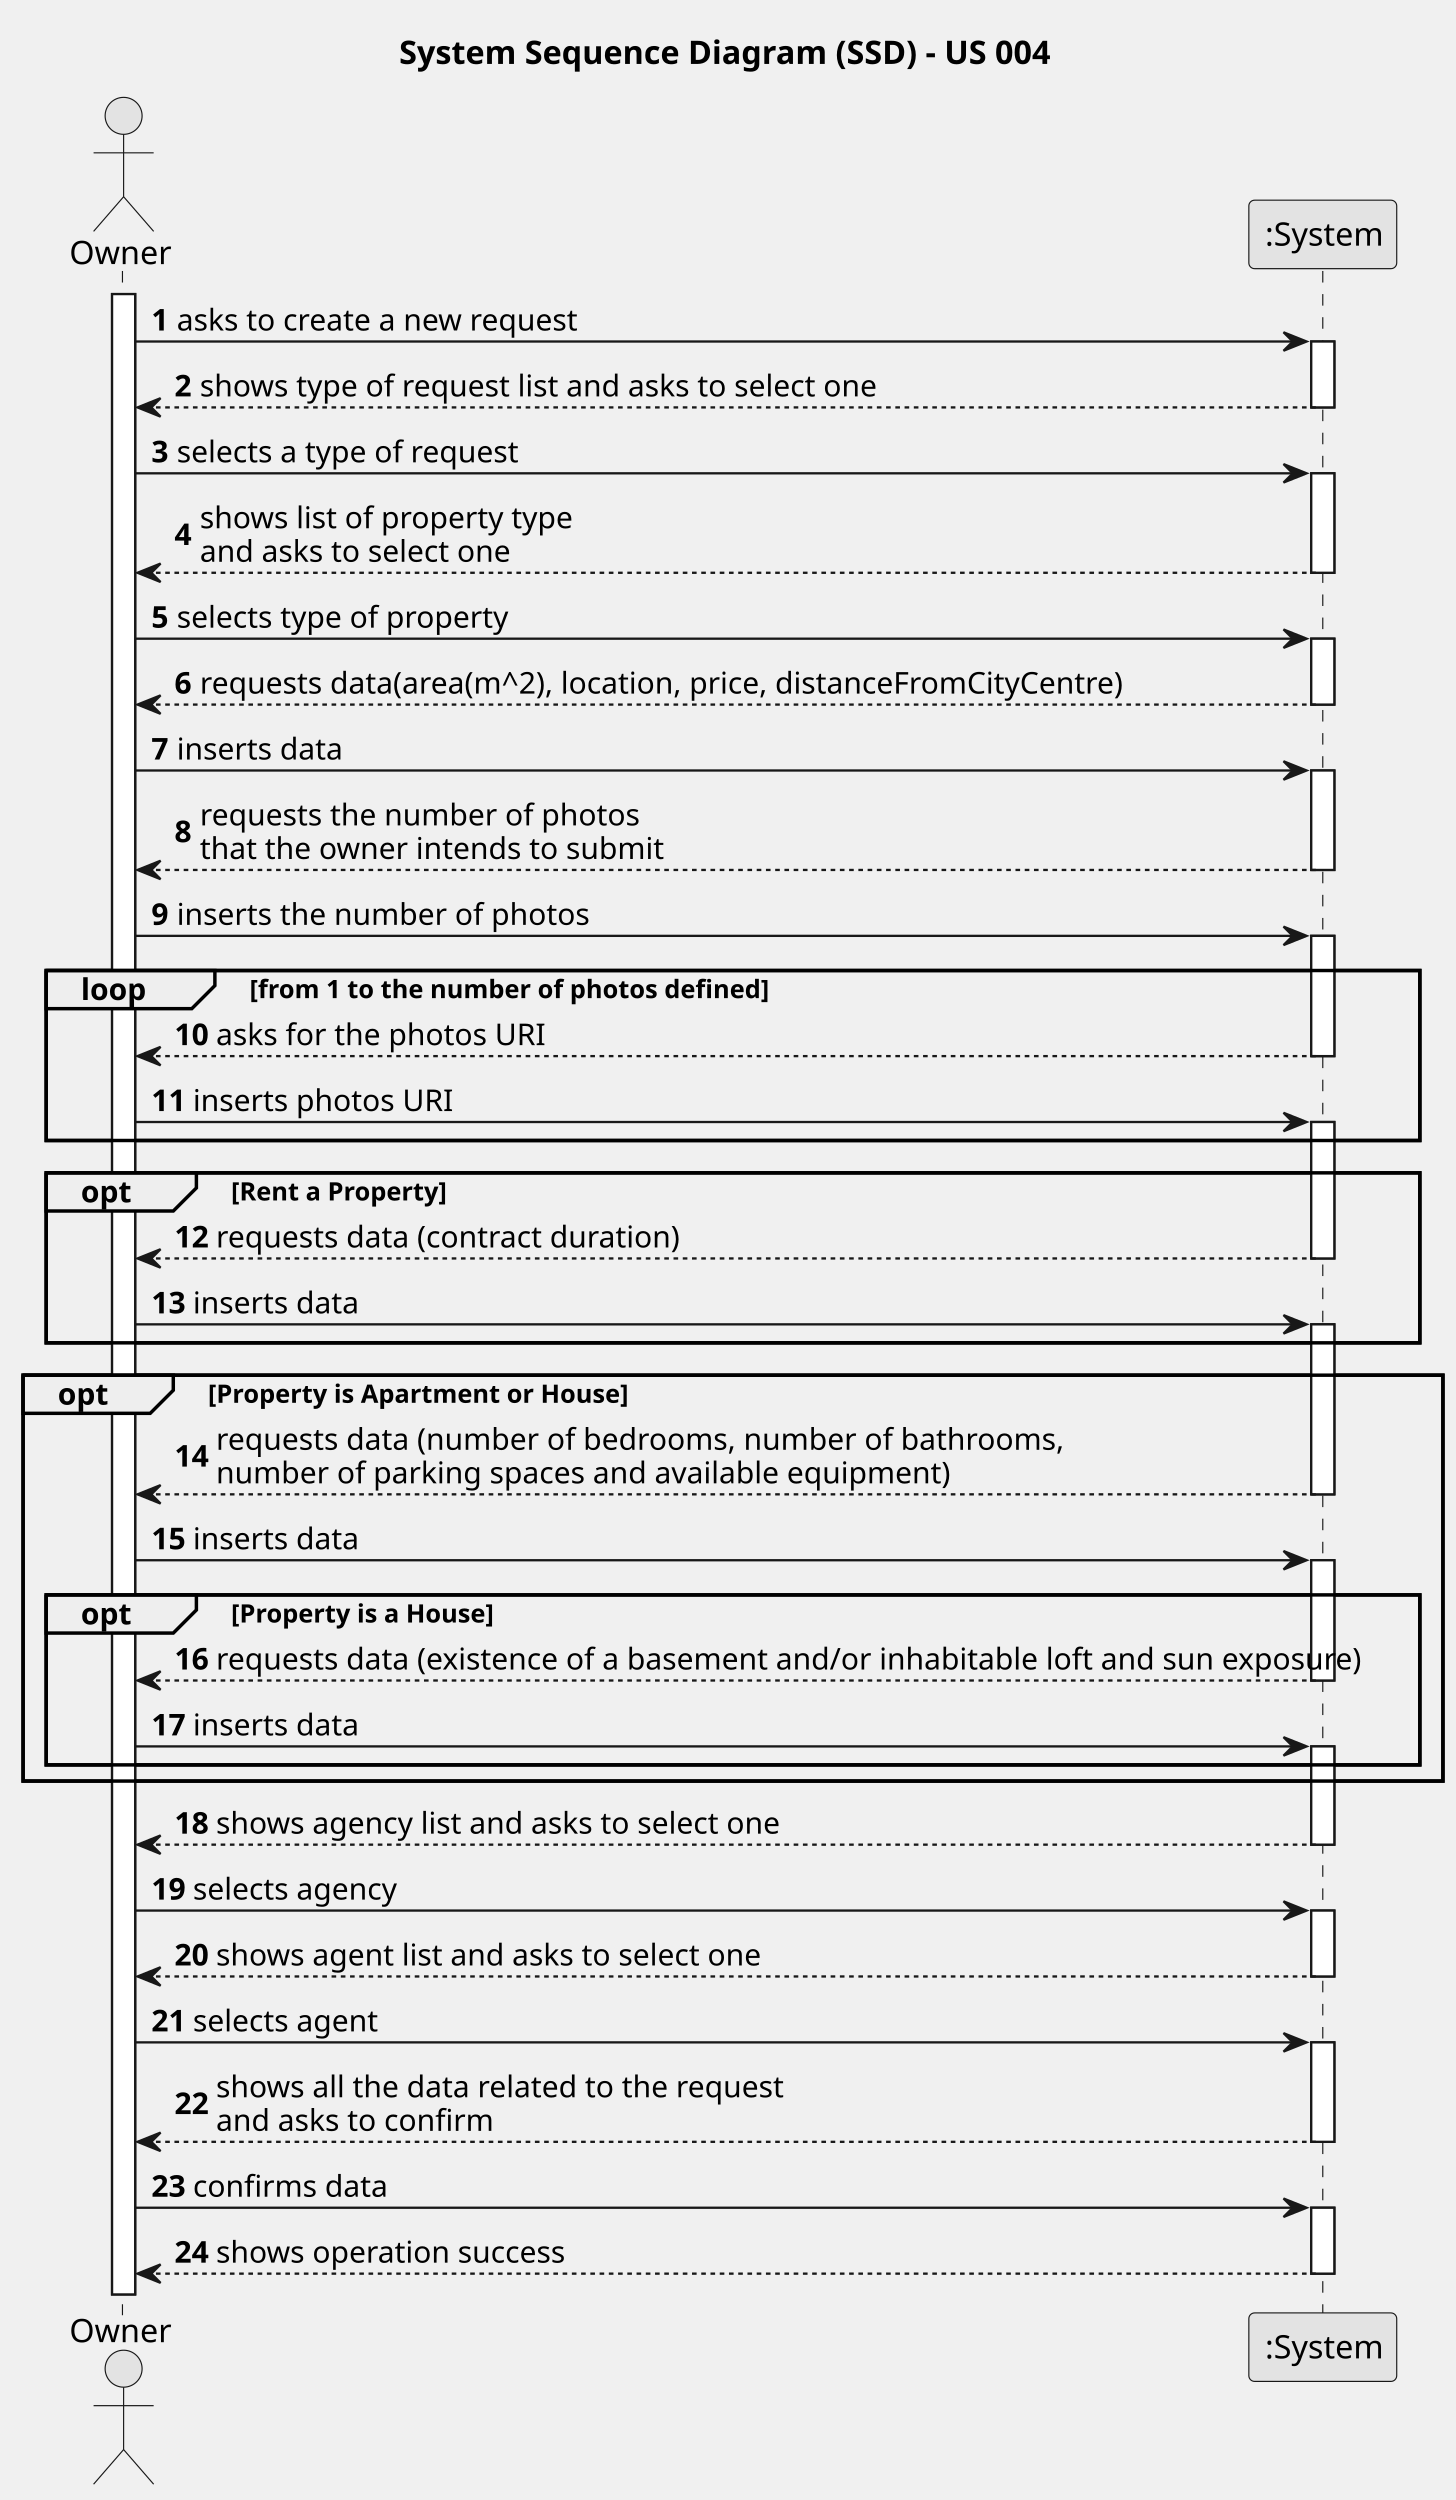
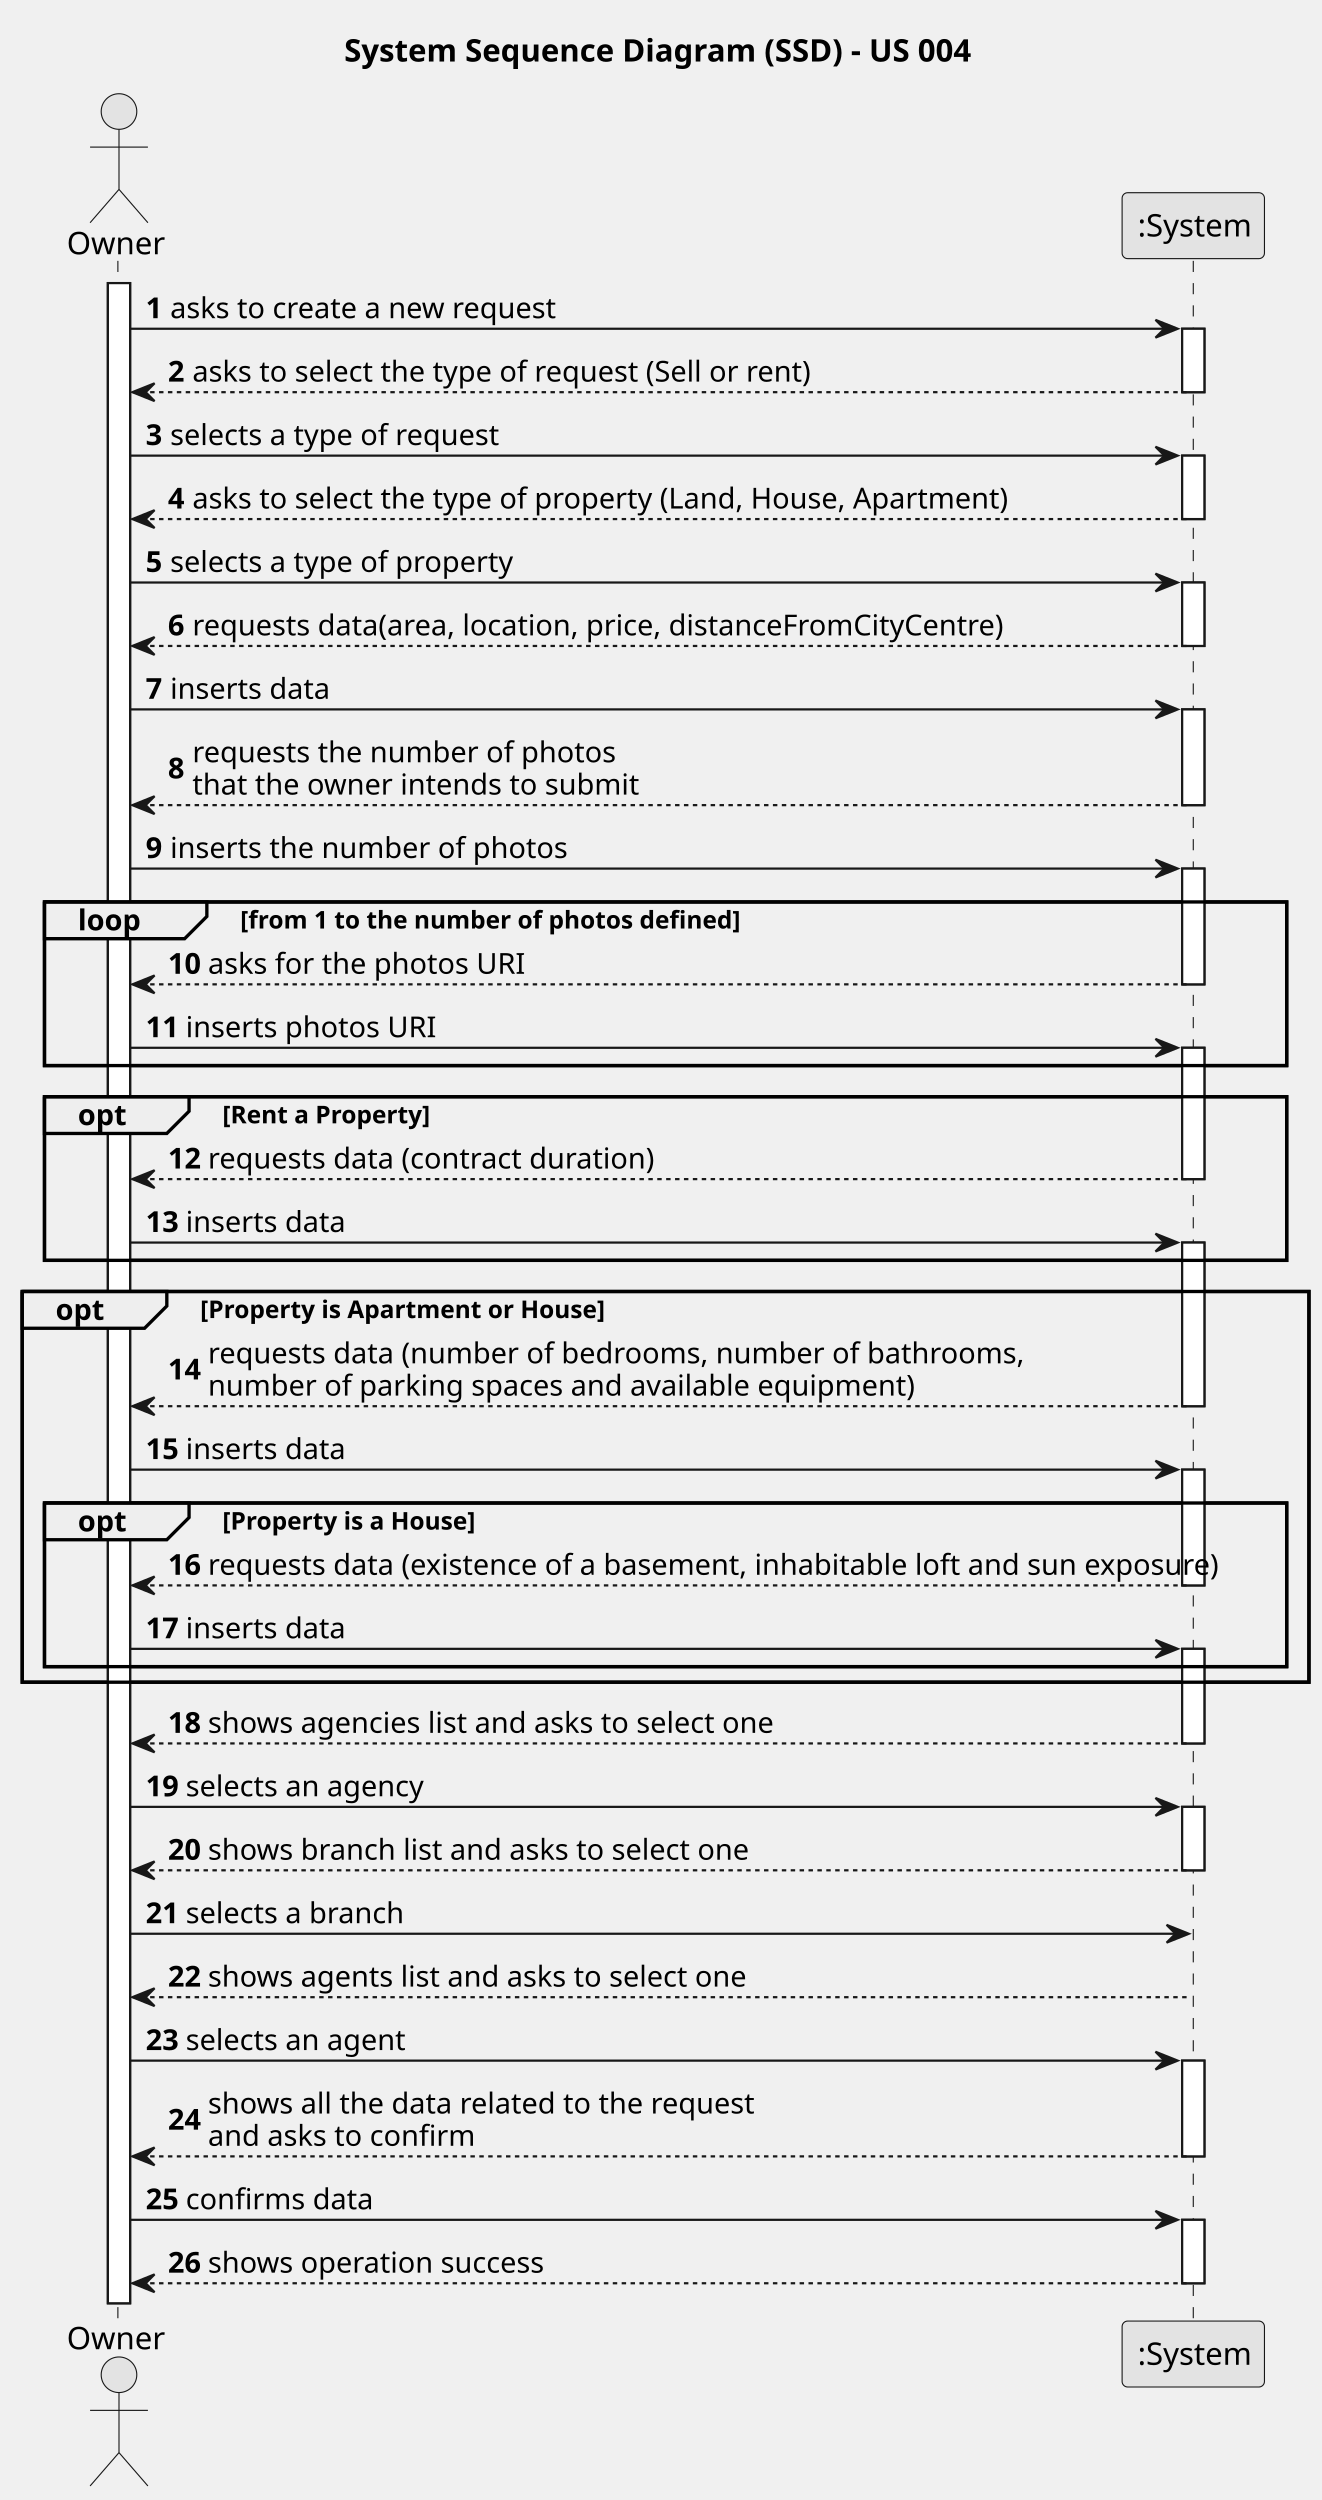
- <svg xmlns="http://www.w3.org/2000/svg" contentStyleType="text/css" height="1082px" preserveAspectRatio="none" style="width:630px;height:1082px;background:#FFFFFF;" version="1.1" viewBox="0 0 630 1082" width="630px" zoomAndPan="magnify">
+ <svg xmlns="http://www.w3.org/2000/svg" contentStyleType="text/css" height="1124px" preserveAspectRatio="none" style="width:594px;height:1124px;background:#FFFFFF;" version="1.1" viewBox="0 0 594 1124" width="594px" zoomAndPan="magnify">
  <defs />
  <g>
-     <text fill="#000000" font-family="sans-serif" font-size="14" font-weight="bold" lengthAdjust="spacing" textLength="288" x="172.75" y="27.674">System Sequence Diagram (SSD) - US 004</text>
-     <rect fill="#FFFFFF" height="865.75" style="stroke:#181818;stroke-width:1.0;" width="10" x="48.5" y="127.281" />
-     <rect fill="#FFFFFF" height="28.523" style="stroke:#181818;stroke-width:1.0;" width="10" x="567.5" y="147.805" />
-     <rect fill="#FFFFFF" height="43.047" style="stroke:#181818;stroke-width:1.0;" width="10" x="567.5" y="204.852" />
-     <rect fill="#FFFFFF" height="28.523" style="stroke:#181818;stroke-width:1.0;" width="10" x="567.5" y="276.422" />
-     <rect fill="#FFFFFF" height="43.047" style="stroke:#181818;stroke-width:1.0;" width="10" x="567.5" y="333.469" />
-     <rect fill="#FFFFFF" height="52.047" style="stroke:#181818;stroke-width:1.0;" width="10" x="567.5" y="405.039" />
-     <rect fill="#FFFFFF" height="59.047" style="stroke:#181818;stroke-width:1.0;" width="10" x="567.5" y="485.609" />
-     <rect fill="#FFFFFF" height="73.57" style="stroke:#181818;stroke-width:1.0;" width="10" x="567.5" y="573.18" />
-     <rect fill="#FFFFFF" height="52.047" style="stroke:#181818;stroke-width:1.0;" width="10" x="567.5" y="675.273" />
-     <rect fill="#FFFFFF" height="42.523" style="stroke:#181818;stroke-width:1.0;" width="10" x="567.5" y="755.844" />
-     <rect fill="#FFFFFF" height="28.523" style="stroke:#181818;stroke-width:1.0;" width="10" x="567.5" y="826.891" />
-     <rect fill="#FFFFFF" height="43.047" style="stroke:#181818;stroke-width:1.0;" width="10" x="567.5" y="883.938" />
-     <rect fill="#FFFFFF" height="28.523" style="stroke:#181818;stroke-width:1.0;" width="10" x="567.5" y="955.508" />
-     <rect fill="none" height="73.57" style="stroke:#000000;stroke-width:1.5;" width="594.5" x="20" y="420.039" />
-     <rect fill="none" height="73.57" style="stroke:#000000;stroke-width:1.5;" width="594.5" x="20" y="507.609" />
-     <rect fill="none" height="175.664" style="stroke:#000000;stroke-width:1.5;" width="614.5" x="10" y="595.18" />
-     <rect fill="none" height="73.57" style="stroke:#000000;stroke-width:1.5;" width="594.5" x="20" y="690.273" />
-     <line style="stroke:#181818;stroke-width:0.5;stroke-dasharray:5.0,5.0;" x1="53" x2="53" y1="117.281" y2="1002.031" />
-     <line style="stroke:#181818;stroke-width:0.5;stroke-dasharray:5.0,5.0;" x1="572.5" x2="572.5" y1="117.281" y2="1002.031" />
+     <text fill="#000000" font-family="sans-serif" font-size="14" font-weight="bold" lengthAdjust="spacing" textLength="288" x="154.75" y="27.674">System Sequence Diagram (SSD) - US 004</text>
+     <rect fill="#FFFFFF" height="908.273" style="stroke:#181818;stroke-width:1.0;" width="10" x="48.5" y="127.281" />
+     <rect fill="#FFFFFF" height="28.523" style="stroke:#181818;stroke-width:1.0;" width="10" x="531.5" y="147.805" />
+     <rect fill="#FFFFFF" height="28.523" style="stroke:#181818;stroke-width:1.0;" width="10" x="531.5" y="204.852" />
+     <rect fill="#FFFFFF" height="28.523" style="stroke:#181818;stroke-width:1.0;" width="10" x="531.5" y="261.898" />
+     <rect fill="#FFFFFF" height="43.047" style="stroke:#181818;stroke-width:1.0;" width="10" x="531.5" y="318.945" />
+     <rect fill="#FFFFFF" height="52.047" style="stroke:#181818;stroke-width:1.0;" width="10" x="531.5" y="390.516" />
+     <rect fill="#FFFFFF" height="59.047" style="stroke:#181818;stroke-width:1.0;" width="10" x="531.5" y="471.086" />
+     <rect fill="#FFFFFF" height="73.57" style="stroke:#181818;stroke-width:1.0;" width="10" x="531.5" y="558.656" />
+     <rect fill="#FFFFFF" height="52.047" style="stroke:#181818;stroke-width:1.0;" width="10" x="531.5" y="660.75" />
+     <rect fill="#FFFFFF" height="42.523" style="stroke:#181818;stroke-width:1.0;" width="10" x="531.5" y="741.32" />
+     <rect fill="#FFFFFF" height="28.523" style="stroke:#181818;stroke-width:1.0;" width="10" x="531.5" y="812.367" />
+     <rect fill="#FFFFFF" height="43.047" style="stroke:#181818;stroke-width:1.0;" width="10" x="531.5" y="926.461" />
+     <rect fill="#FFFFFF" height="28.523" style="stroke:#181818;stroke-width:1.0;" width="10" x="531.5" y="998.031" />
+     <rect fill="none" height="73.57" style="stroke:#000000;stroke-width:1.5;" width="558.5" x="20" y="405.516" />
+     <rect fill="none" height="73.57" style="stroke:#000000;stroke-width:1.5;" width="558.5" x="20" y="493.086" />
+     <rect fill="none" height="175.664" style="stroke:#000000;stroke-width:1.5;" width="578.5" x="10" y="580.656" />
+     <rect fill="none" height="73.57" style="stroke:#000000;stroke-width:1.5;" width="558.5" x="20" y="675.75" />
+     <line style="stroke:#181818;stroke-width:0.5;stroke-dasharray:5.0,5.0;" x1="53" x2="53" y1="117.281" y2="1044.555" />
+     <line style="stroke:#181818;stroke-width:0.5;stroke-dasharray:5.0,5.0;" x1="536.5" x2="536.5" y1="117.281" y2="1044.555" />
    <text fill="#000000" font-family="sans-serif" font-size="14" lengthAdjust="spacing" textLength="41" x="30" y="114.314">Owner</text>
    <ellipse cx="53.5" cy="50.141" fill="#E3E3E3" rx="8" ry="8" style="stroke:#181818;stroke-width:0.5;" />
    <path d="M53.5,58.141 L53.5,85.141 M40.5,66.141 L66.5,66.141 M53.5,85.141 L40.5,100.141 M53.5,85.141 L66.5,100.141 " fill="none" style="stroke:#181818;stroke-width:0.5;" />
-     <text fill="#000000" font-family="sans-serif" font-size="14" lengthAdjust="spacing" textLength="41" x="30" y="1013.705">Owner</text>
-     <ellipse cx="53.5" cy="1025.172" fill="#E3E3E3" rx="8" ry="8" style="stroke:#181818;stroke-width:0.5;" />
-     <path d="M53.5,1033.172 L53.5,1060.172 M40.5,1041.172 L66.5,1041.172 M53.5,1060.172 L40.5,1075.172 M53.5,1060.172 L66.5,1075.172 " fill="none" style="stroke:#181818;stroke-width:0.5;" />
-     <rect fill="#E3E3E3" height="29.641" rx="2.5" ry="2.5" style="stroke:#181818;stroke-width:0.5;" width="64" x="540.5" y="86.641" />
-     <text fill="#000000" font-family="sans-serif" font-size="14" lengthAdjust="spacing" textLength="50" x="547.5" y="106.314">:System</text>
-     <rect fill="#E3E3E3" height="29.641" rx="2.5" ry="2.5" style="stroke:#181818;stroke-width:0.5;" width="64" x="540.5" y="1001.031" />
-     <text fill="#000000" font-family="sans-serif" font-size="14" lengthAdjust="spacing" textLength="50" x="547.5" y="1020.705">:System</text>
-     <rect fill="#FFFFFF" height="865.75" style="stroke:#181818;stroke-width:1.0;" width="10" x="48.5" y="127.281" />
-     <rect fill="#FFFFFF" height="28.523" style="stroke:#181818;stroke-width:1.0;" width="10" x="567.5" y="147.805" />
-     <rect fill="#FFFFFF" height="43.047" style="stroke:#181818;stroke-width:1.0;" width="10" x="567.5" y="204.852" />
-     <rect fill="#FFFFFF" height="28.523" style="stroke:#181818;stroke-width:1.0;" width="10" x="567.5" y="276.422" />
-     <rect fill="#FFFFFF" height="43.047" style="stroke:#181818;stroke-width:1.0;" width="10" x="567.5" y="333.469" />
-     <rect fill="#FFFFFF" height="52.047" style="stroke:#181818;stroke-width:1.0;" width="10" x="567.5" y="405.039" />
-     <rect fill="#FFFFFF" height="59.047" style="stroke:#181818;stroke-width:1.0;" width="10" x="567.5" y="485.609" />
-     <rect fill="#FFFFFF" height="73.57" style="stroke:#181818;stroke-width:1.0;" width="10" x="567.5" y="573.18" />
-     <rect fill="#FFFFFF" height="52.047" style="stroke:#181818;stroke-width:1.0;" width="10" x="567.5" y="675.273" />
-     <rect fill="#FFFFFF" height="42.523" style="stroke:#181818;stroke-width:1.0;" width="10" x="567.5" y="755.844" />
-     <rect fill="#FFFFFF" height="28.523" style="stroke:#181818;stroke-width:1.0;" width="10" x="567.5" y="826.891" />
-     <rect fill="#FFFFFF" height="43.047" style="stroke:#181818;stroke-width:1.0;" width="10" x="567.5" y="883.938" />
-     <rect fill="#FFFFFF" height="28.523" style="stroke:#181818;stroke-width:1.0;" width="10" x="567.5" y="955.508" />
-     <polygon fill="#181818" points="555.5,143.805,565.5,147.805,555.5,151.805,559.5,147.805" style="stroke:#181818;stroke-width:1.0;" />
-     <line style="stroke:#181818;stroke-width:1.0;" x1="58.5" x2="561.5" y1="147.805" y2="147.805" />
+     <text fill="#000000" font-family="sans-serif" font-size="14" lengthAdjust="spacing" textLength="41" x="30" y="1056.228">Owner</text>
+     <ellipse cx="53.5" cy="1067.695" fill="#E3E3E3" rx="8" ry="8" style="stroke:#181818;stroke-width:0.5;" />
+     <path d="M53.5,1075.695 L53.5,1102.695 M40.5,1083.695 L66.5,1083.695 M53.5,1102.695 L40.5,1117.695 M53.5,1102.695 L66.5,1117.695 " fill="none" style="stroke:#181818;stroke-width:0.5;" />
+     <rect fill="#E3E3E3" height="29.641" rx="2.5" ry="2.5" style="stroke:#181818;stroke-width:0.5;" width="64" x="504.5" y="86.641" />
+     <text fill="#000000" font-family="sans-serif" font-size="14" lengthAdjust="spacing" textLength="50" x="511.5" y="106.314">:System</text>
+     <rect fill="#E3E3E3" height="29.641" rx="2.5" ry="2.5" style="stroke:#181818;stroke-width:0.5;" width="64" x="504.5" y="1043.555" />
+     <text fill="#000000" font-family="sans-serif" font-size="14" lengthAdjust="spacing" textLength="50" x="511.5" y="1063.228">:System</text>
+     <rect fill="#FFFFFF" height="908.273" style="stroke:#181818;stroke-width:1.0;" width="10" x="48.5" y="127.281" />
+     <rect fill="#FFFFFF" height="28.523" style="stroke:#181818;stroke-width:1.0;" width="10" x="531.5" y="147.805" />
+     <rect fill="#FFFFFF" height="28.523" style="stroke:#181818;stroke-width:1.0;" width="10" x="531.5" y="204.852" />
+     <rect fill="#FFFFFF" height="28.523" style="stroke:#181818;stroke-width:1.0;" width="10" x="531.5" y="261.898" />
+     <rect fill="#FFFFFF" height="43.047" style="stroke:#181818;stroke-width:1.0;" width="10" x="531.5" y="318.945" />
+     <rect fill="#FFFFFF" height="52.047" style="stroke:#181818;stroke-width:1.0;" width="10" x="531.5" y="390.516" />
+     <rect fill="#FFFFFF" height="59.047" style="stroke:#181818;stroke-width:1.0;" width="10" x="531.5" y="471.086" />
+     <rect fill="#FFFFFF" height="73.57" style="stroke:#181818;stroke-width:1.0;" width="10" x="531.5" y="558.656" />
+     <rect fill="#FFFFFF" height="52.047" style="stroke:#181818;stroke-width:1.0;" width="10" x="531.5" y="660.75" />
+     <rect fill="#FFFFFF" height="42.523" style="stroke:#181818;stroke-width:1.0;" width="10" x="531.5" y="741.32" />
+     <rect fill="#FFFFFF" height="28.523" style="stroke:#181818;stroke-width:1.0;" width="10" x="531.5" y="812.367" />
+     <rect fill="#FFFFFF" height="43.047" style="stroke:#181818;stroke-width:1.0;" width="10" x="531.5" y="926.461" />
+     <rect fill="#FFFFFF" height="28.523" style="stroke:#181818;stroke-width:1.0;" width="10" x="531.5" y="998.031" />
+     <polygon fill="#181818" points="519.5,143.805,529.5,147.805,519.5,151.805,523.5,147.805" style="stroke:#181818;stroke-width:1.0;" />
+     <line style="stroke:#181818;stroke-width:1.0;" x1="58.5" x2="525.5" y1="147.805" y2="147.805" />
    <text fill="#000000" font-family="sans-serif" font-size="13" font-weight="bold" lengthAdjust="spacing" textLength="7" x="65.5" y="143.05">1</text>
    <text fill="#000000" font-family="sans-serif" font-size="13" lengthAdjust="spacing" textLength="168" x="76.5" y="143.05">asks to create a new request</text>
    <polygon fill="#181818" points="69.5,172.328,59.5,176.328,69.5,180.328,65.5,176.328" style="stroke:#181818;stroke-width:1.0;" />
-     <line style="stroke:#181818;stroke-width:1.0;stroke-dasharray:2.0,2.0;" x1="63.5" x2="571.5" y1="176.328" y2="176.328" />
+     <line style="stroke:#181818;stroke-width:1.0;stroke-dasharray:2.0,2.0;" x1="63.5" x2="535.5" y1="176.328" y2="176.328" />
    <text fill="#000000" font-family="sans-serif" font-size="13" font-weight="bold" lengthAdjust="spacing" textLength="7" x="75.5" y="171.573">2</text>
-     <text fill="#000000" font-family="sans-serif" font-size="13" lengthAdjust="spacing" textLength="284" x="86.5" y="171.573">shows type of request list and asks to select one</text>
-     <polygon fill="#181818" points="555.5,200.852,565.5,204.852,555.5,208.852,559.5,204.852" style="stroke:#181818;stroke-width:1.0;" />
-     <line style="stroke:#181818;stroke-width:1.0;" x1="58.5" x2="561.5" y1="204.852" y2="204.852" />
+     <text fill="#000000" font-family="sans-serif" font-size="13" lengthAdjust="spacing" textLength="269" x="86.5" y="171.573">asks to select the type of request (Sell or rent)</text>
+     <polygon fill="#181818" points="519.5,200.852,529.5,204.852,519.5,208.852,523.5,204.852" style="stroke:#181818;stroke-width:1.0;" />
+     <line style="stroke:#181818;stroke-width:1.0;" x1="58.5" x2="525.5" y1="204.852" y2="204.852" />
    <text fill="#000000" font-family="sans-serif" font-size="13" font-weight="bold" lengthAdjust="spacing" textLength="7" x="65.5" y="200.097">3</text>
    <text fill="#000000" font-family="sans-serif" font-size="13" lengthAdjust="spacing" textLength="143" x="76.5" y="200.097">selects a type of request</text>
-     <polygon fill="#181818" points="69.5,243.898,59.5,247.898,69.5,251.898,65.5,247.898" style="stroke:#181818;stroke-width:1.0;" />
-     <line style="stroke:#181818;stroke-width:1.0;stroke-dasharray:2.0,2.0;" x1="63.5" x2="571.5" y1="247.898" y2="247.898" />
-     <text fill="#000000" font-family="sans-serif" font-size="13" font-weight="bold" lengthAdjust="spacing" textLength="7" x="75.5" y="235.882">4</text>
-     <text fill="#000000" font-family="sans-serif" font-size="13" lengthAdjust="spacing" textLength="152" x="86.5" y="228.62">shows list of property type</text>
-     <text fill="#000000" font-family="sans-serif" font-size="13" lengthAdjust="spacing" textLength="132" x="86.5" y="243.144">and asks to select one</text>
-     <polygon fill="#181818" points="555.5,272.422,565.5,276.422,555.5,280.422,559.5,276.422" style="stroke:#181818;stroke-width:1.0;" />
-     <line style="stroke:#181818;stroke-width:1.0;" x1="58.5" x2="561.5" y1="276.422" y2="276.422" />
-     <text fill="#000000" font-family="sans-serif" font-size="13" font-weight="bold" lengthAdjust="spacing" textLength="7" x="65.5" y="271.667">5</text>
-     <text fill="#000000" font-family="sans-serif" font-size="13" lengthAdjust="spacing" textLength="136" x="76.5" y="271.667">selects type of property</text>
-     <polygon fill="#181818" points="69.5,300.945,59.5,304.945,69.5,308.945,65.5,304.945" style="stroke:#181818;stroke-width:1.0;" />
-     <line style="stroke:#181818;stroke-width:1.0;stroke-dasharray:2.0,2.0;" x1="63.5" x2="571.5" y1="304.945" y2="304.945" />
-     <text fill="#000000" font-family="sans-serif" font-size="13" font-weight="bold" lengthAdjust="spacing" textLength="7" x="75.5" y="300.19">6</text>
-     <text fill="#000000" font-family="sans-serif" font-size="13" lengthAdjust="spacing" textLength="380" x="86.5" y="300.19">requests data(area(m^2), location, price, distanceFromCityCentre)</text>
-     <polygon fill="#181818" points="555.5,329.469,565.5,333.469,555.5,337.469,559.5,333.469" style="stroke:#181818;stroke-width:1.0;" />
-     <line style="stroke:#181818;stroke-width:1.0;" x1="58.5" x2="561.5" y1="333.469" y2="333.469" />
-     <text fill="#000000" font-family="sans-serif" font-size="13" font-weight="bold" lengthAdjust="spacing" textLength="7" x="65.5" y="328.714">7</text>
-     <text fill="#000000" font-family="sans-serif" font-size="13" lengthAdjust="spacing" textLength="68" x="76.5" y="328.714">inserts data</text>
-     <polygon fill="#181818" points="69.5,372.516,59.5,376.516,69.5,380.516,65.5,376.516" style="stroke:#181818;stroke-width:1.0;" />
-     <line style="stroke:#181818;stroke-width:1.0;stroke-dasharray:2.0,2.0;" x1="63.5" x2="571.5" y1="376.516" y2="376.516" />
-     <text fill="#000000" font-family="sans-serif" font-size="13" font-weight="bold" lengthAdjust="spacing" textLength="7" x="75.5" y="364.499">8</text>
-     <text fill="#000000" font-family="sans-serif" font-size="13" lengthAdjust="spacing" textLength="176" x="86.5" y="357.237">requests the number of photos</text>
-     <text fill="#000000" font-family="sans-serif" font-size="13" lengthAdjust="spacing" textLength="186" x="86.5" y="371.761">that the owner intends to submit</text>
-     <polygon fill="#181818" points="555.5,401.039,565.5,405.039,555.5,409.039,559.5,405.039" style="stroke:#181818;stroke-width:1.0;" />
-     <line style="stroke:#181818;stroke-width:1.0;" x1="58.5" x2="561.5" y1="405.039" y2="405.039" />
-     <text fill="#000000" font-family="sans-serif" font-size="13" font-weight="bold" lengthAdjust="spacing" textLength="7" x="65.5" y="400.284">9</text>
-     <text fill="#000000" font-family="sans-serif" font-size="13" lengthAdjust="spacing" textLength="165" x="76.5" y="400.284">inserts the number of photos</text>
-     <path d="M20,420.039 L93,420.039 L93,426.562 L83,436.562 L20,436.562 L20,420.039 " fill="#EEEEEE" style="stroke:#000000;stroke-width:1.5;" />
-     <rect fill="none" height="73.57" style="stroke:#000000;stroke-width:1.5;" width="594.5" x="20" y="420.039" />
-     <text fill="#000000" font-family="sans-serif" font-size="13" font-weight="bold" lengthAdjust="spacing" textLength="28" x="35" y="432.808">loop</text>
-     <text fill="#000000" font-family="sans-serif" font-size="11" font-weight="bold" lengthAdjust="spacing" textLength="227" x="108" y="431.997">[from 1 to the number of photos defined]</text>
-     <polygon fill="#181818" points="69.5,453.086,59.5,457.086,69.5,461.086,65.5,457.086" style="stroke:#181818;stroke-width:1.0;" />
-     <line style="stroke:#181818;stroke-width:1.0;stroke-dasharray:2.0,2.0;" x1="63.5" x2="571.5" y1="457.086" y2="457.086" />
-     <text fill="#000000" font-family="sans-serif" font-size="13" font-weight="bold" lengthAdjust="spacing" textLength="14" x="75.5" y="452.331">10</text>
-     <text fill="#000000" font-family="sans-serif" font-size="13" lengthAdjust="spacing" textLength="136" x="93.5" y="452.331">asks for the photos URI</text>
-     <polygon fill="#181818" points="555.5,481.609,565.5,485.609,555.5,489.609,559.5,485.609" style="stroke:#181818;stroke-width:1.0;" />
-     <line style="stroke:#181818;stroke-width:1.0;" x1="58.5" x2="561.5" y1="485.609" y2="485.609" />
-     <text fill="#000000" font-family="sans-serif" font-size="13" font-weight="bold" lengthAdjust="spacing" textLength="14" x="65.5" y="480.854">11</text>
-     <text fill="#000000" font-family="sans-serif" font-size="13" lengthAdjust="spacing" textLength="107" x="83.5" y="480.854">inserts photos URI</text>
-     <path d="M20,507.609 L85,507.609 L85,514.133 L75,524.133 L20,524.133 L20,507.609 " fill="#EEEEEE" style="stroke:#000000;stroke-width:1.5;" />
-     <rect fill="none" height="73.57" style="stroke:#000000;stroke-width:1.5;" width="594.5" x="20" y="507.609" />
-     <text fill="#000000" font-family="sans-serif" font-size="13" font-weight="bold" lengthAdjust="spacing" textLength="20" x="35" y="520.378">opt</text>
-     <text fill="#000000" font-family="sans-serif" font-size="11" font-weight="bold" lengthAdjust="spacing" textLength="93" x="100" y="519.567">[Rent a Property]</text>
-     <polygon fill="#181818" points="69.5,540.656,59.5,544.656,69.5,548.656,65.5,544.656" style="stroke:#181818;stroke-width:1.0;" />
-     <line style="stroke:#181818;stroke-width:1.0;stroke-dasharray:2.0,2.0;" x1="63.5" x2="571.5" y1="544.656" y2="544.656" />
-     <text fill="#000000" font-family="sans-serif" font-size="13" font-weight="bold" lengthAdjust="spacing" textLength="14" x="75.5" y="539.901">12</text>
-     <text fill="#000000" font-family="sans-serif" font-size="13" lengthAdjust="spacing" textLength="188" x="93.5" y="539.901">requests data (contract duration)</text>
-     <polygon fill="#181818" points="555.5,569.18,565.5,573.18,555.5,577.18,559.5,573.18" style="stroke:#181818;stroke-width:1.0;" />
-     <line style="stroke:#181818;stroke-width:1.0;" x1="58.5" x2="561.5" y1="573.18" y2="573.18" />
-     <text fill="#000000" font-family="sans-serif" font-size="13" font-weight="bold" lengthAdjust="spacing" textLength="14" x="65.5" y="568.425">13</text>
-     <text fill="#000000" font-family="sans-serif" font-size="13" lengthAdjust="spacing" textLength="68" x="83.5" y="568.425">inserts data</text>
-     <path d="M10,595.18 L75,595.18 L75,601.703 L65,611.703 L10,611.703 L10,595.18 " fill="#EEEEEE" style="stroke:#000000;stroke-width:1.5;" />
-     <rect fill="none" height="175.664" style="stroke:#000000;stroke-width:1.5;" width="614.5" x="10" y="595.18" />
-     <text fill="#000000" font-family="sans-serif" font-size="13" font-weight="bold" lengthAdjust="spacing" textLength="20" x="25" y="607.948">opt</text>
-     <text fill="#000000" font-family="sans-serif" font-size="11" font-weight="bold" lengthAdjust="spacing" textLength="184" x="90" y="607.138">[Property is Apartment or House]</text>
-     <polygon fill="#181818" points="69.5,642.75,59.5,646.75,69.5,650.75,65.5,646.75" style="stroke:#181818;stroke-width:1.0;" />
-     <line style="stroke:#181818;stroke-width:1.0;stroke-dasharray:2.0,2.0;" x1="63.5" x2="571.5" y1="646.75" y2="646.75" />
-     <text fill="#000000" font-family="sans-serif" font-size="13" font-weight="bold" lengthAdjust="spacing" textLength="14" x="75.5" y="634.733">14</text>
-     <text fill="#000000" font-family="sans-serif" font-size="13" lengthAdjust="spacing" textLength="339" x="93.5" y="627.472">requests data (number of bedrooms, number of bathrooms,</text>
-     <text fill="#000000" font-family="sans-serif" font-size="13" lengthAdjust="spacing" textLength="295" x="93.5" y="641.995">number of parking spaces and available equipment)</text>
-     <polygon fill="#181818" points="555.5,671.273,565.5,675.273,555.5,679.273,559.5,675.273" style="stroke:#181818;stroke-width:1.0;" />
-     <line style="stroke:#181818;stroke-width:1.0;" x1="58.5" x2="561.5" y1="675.273" y2="675.273" />
-     <text fill="#000000" font-family="sans-serif" font-size="13" font-weight="bold" lengthAdjust="spacing" textLength="14" x="65.5" y="670.519">15</text>
-     <text fill="#000000" font-family="sans-serif" font-size="13" lengthAdjust="spacing" textLength="68" x="83.5" y="670.519">inserts data</text>
-     <path d="M20,690.273 L85,690.273 L85,696.797 L75,706.797 L20,706.797 L20,690.273 " fill="#EEEEEE" style="stroke:#000000;stroke-width:1.5;" />
-     <rect fill="none" height="73.57" style="stroke:#000000;stroke-width:1.5;" width="594.5" x="20" y="690.273" />
-     <text fill="#000000" font-family="sans-serif" font-size="13" font-weight="bold" lengthAdjust="spacing" textLength="20" x="35" y="703.042">opt</text>
-     <text fill="#000000" font-family="sans-serif" font-size="11" font-weight="bold" lengthAdjust="spacing" textLength="116" x="100" y="702.231">[Property is a House]</text>
-     <polygon fill="#181818" points="69.5,723.32,59.5,727.32,69.5,731.32,65.5,727.32" style="stroke:#181818;stroke-width:1.0;" />
-     <line style="stroke:#181818;stroke-width:1.0;stroke-dasharray:2.0,2.0;" x1="63.5" x2="571.5" y1="727.32" y2="727.32" />
-     <text fill="#000000" font-family="sans-serif" font-size="13" font-weight="bold" lengthAdjust="spacing" textLength="14" x="75.5" y="722.565">16</text>
-     <text fill="#000000" font-family="sans-serif" font-size="13" lengthAdjust="spacing" textLength="467" x="93.5" y="722.565">requests data (existence of a basement and/or inhabitable loft and sun exposure)</text>
-     <polygon fill="#181818" points="555.5,751.844,565.5,755.844,555.5,759.844,559.5,755.844" style="stroke:#181818;stroke-width:1.0;" />
-     <line style="stroke:#181818;stroke-width:1.0;" x1="58.5" x2="561.5" y1="755.844" y2="755.844" />
-     <text fill="#000000" font-family="sans-serif" font-size="13" font-weight="bold" lengthAdjust="spacing" textLength="14" x="65.5" y="751.089">17</text>
-     <text fill="#000000" font-family="sans-serif" font-size="13" lengthAdjust="spacing" textLength="68" x="83.5" y="751.089">inserts data</text>
-     <polygon fill="#181818" points="69.5,794.367,59.5,798.367,69.5,802.367,65.5,798.367" style="stroke:#181818;stroke-width:1.0;" />
-     <line style="stroke:#181818;stroke-width:1.0;stroke-dasharray:2.0,2.0;" x1="63.5" x2="571.5" y1="798.367" y2="798.367" />
-     <text fill="#000000" font-family="sans-serif" font-size="13" font-weight="bold" lengthAdjust="spacing" textLength="14" x="75.5" y="793.612">18</text>
-     <text fill="#000000" font-family="sans-serif" font-size="13" lengthAdjust="spacing" textLength="240" x="93.5" y="793.612">shows agency list and asks to select one</text>
-     <polygon fill="#181818" points="555.5,822.891,565.5,826.891,555.5,830.891,559.5,826.891" style="stroke:#181818;stroke-width:1.0;" />
-     <line style="stroke:#181818;stroke-width:1.0;" x1="58.5" x2="561.5" y1="826.891" y2="826.891" />
-     <text fill="#000000" font-family="sans-serif" font-size="13" font-weight="bold" lengthAdjust="spacing" textLength="14" x="65.5" y="822.136">19</text>
-     <text fill="#000000" font-family="sans-serif" font-size="13" lengthAdjust="spacing" textLength="88" x="83.5" y="822.136">selects agency</text>
-     <polygon fill="#181818" points="69.5,851.414,59.5,855.414,69.5,859.414,65.5,855.414" style="stroke:#181818;stroke-width:1.0;" />
-     <line style="stroke:#181818;stroke-width:1.0;stroke-dasharray:2.0,2.0;" x1="63.5" x2="571.5" y1="855.414" y2="855.414" />
-     <text fill="#000000" font-family="sans-serif" font-size="13" font-weight="bold" lengthAdjust="spacing" textLength="14" x="75.5" y="850.659">20</text>
-     <text fill="#000000" font-family="sans-serif" font-size="13" lengthAdjust="spacing" textLength="230" x="93.5" y="850.659">shows agent list and asks to select one</text>
-     <polygon fill="#181818" points="555.5,879.938,565.5,883.938,555.5,887.938,559.5,883.938" style="stroke:#181818;stroke-width:1.0;" />
-     <line style="stroke:#181818;stroke-width:1.0;" x1="58.5" x2="561.5" y1="883.938" y2="883.938" />
-     <text fill="#000000" font-family="sans-serif" font-size="13" font-weight="bold" lengthAdjust="spacing" textLength="14" x="65.5" y="879.183">21</text>
-     <text fill="#000000" font-family="sans-serif" font-size="13" lengthAdjust="spacing" textLength="78" x="83.5" y="879.183">selects agent</text>
-     <polygon fill="#181818" points="69.5,922.984,59.5,926.984,69.5,930.984,65.5,926.984" style="stroke:#181818;stroke-width:1.0;" />
-     <line style="stroke:#181818;stroke-width:1.0;stroke-dasharray:2.0,2.0;" x1="63.5" x2="571.5" y1="926.984" y2="926.984" />
-     <text fill="#000000" font-family="sans-serif" font-size="13" font-weight="bold" lengthAdjust="spacing" textLength="14" x="75.5" y="914.968">22</text>
-     <text fill="#000000" font-family="sans-serif" font-size="13" lengthAdjust="spacing" textLength="232" x="93.5" y="907.706">shows all the data related to the request</text>
-     <text fill="#000000" font-family="sans-serif" font-size="13" lengthAdjust="spacing" textLength="114" x="93.5" y="922.23">and asks to confirm</text>
-     <polygon fill="#181818" points="555.5,951.508,565.5,955.508,555.5,959.508,559.5,955.508" style="stroke:#181818;stroke-width:1.0;" />
-     <line style="stroke:#181818;stroke-width:1.0;" x1="58.5" x2="561.5" y1="955.508" y2="955.508" />
-     <text fill="#000000" font-family="sans-serif" font-size="13" font-weight="bold" lengthAdjust="spacing" textLength="14" x="65.5" y="950.753">23</text>
-     <text fill="#000000" font-family="sans-serif" font-size="13" lengthAdjust="spacing" textLength="78" x="83.5" y="950.753">confirms data</text>
-     <polygon fill="#181818" points="69.5,980.031,59.5,984.031,69.5,988.031,65.5,984.031" style="stroke:#181818;stroke-width:1.0;" />
-     <line style="stroke:#181818;stroke-width:1.0;stroke-dasharray:2.0,2.0;" x1="63.5" x2="571.5" y1="984.031" y2="984.031" />
-     <text fill="#000000" font-family="sans-serif" font-size="13" font-weight="bold" lengthAdjust="spacing" textLength="14" x="75.5" y="979.276">24</text>
-     <text fill="#000000" font-family="sans-serif" font-size="13" lengthAdjust="spacing" textLength="147" x="93.5" y="979.276">shows operation success</text>
+     <polygon fill="#181818" points="69.5,229.375,59.5,233.375,69.5,237.375,65.5,233.375" style="stroke:#181818;stroke-width:1.0;" />
+     <line style="stroke:#181818;stroke-width:1.0;stroke-dasharray:2.0,2.0;" x1="63.5" x2="535.5" y1="233.375" y2="233.375" />
+     <text fill="#000000" font-family="sans-serif" font-size="13" font-weight="bold" lengthAdjust="spacing" textLength="7" x="75.5" y="228.62">4</text>
+     <text fill="#000000" font-family="sans-serif" font-size="13" lengthAdjust="spacing" textLength="351" x="86.5" y="228.62">asks to select the type of property (Land, House, Apartment)</text>
+     <polygon fill="#181818" points="519.5,257.898,529.5,261.898,519.5,265.898,523.5,261.898" style="stroke:#181818;stroke-width:1.0;" />
+     <line style="stroke:#181818;stroke-width:1.0;" x1="58.5" x2="525.5" y1="261.898" y2="261.898" />
+     <text fill="#000000" font-family="sans-serif" font-size="13" font-weight="bold" lengthAdjust="spacing" textLength="7" x="65.5" y="257.144">5</text>
+     <text fill="#000000" font-family="sans-serif" font-size="13" lengthAdjust="spacing" textLength="147" x="76.5" y="257.144">selects a type of property</text>
+     <polygon fill="#181818" points="69.5,286.422,59.5,290.422,69.5,294.422,65.5,290.422" style="stroke:#181818;stroke-width:1.0;" />
+     <line style="stroke:#181818;stroke-width:1.0;stroke-dasharray:2.0,2.0;" x1="63.5" x2="535.5" y1="290.422" y2="290.422" />
+     <text fill="#000000" font-family="sans-serif" font-size="13" font-weight="bold" lengthAdjust="spacing" textLength="7" x="75.5" y="285.667">6</text>
+     <text fill="#000000" font-family="sans-serif" font-size="13" lengthAdjust="spacing" textLength="349" x="86.5" y="285.667">requests data(area, location, price, distanceFromCityCentre)</text>
+     <polygon fill="#181818" points="519.5,314.945,529.5,318.945,519.5,322.945,523.5,318.945" style="stroke:#181818;stroke-width:1.0;" />
+     <line style="stroke:#181818;stroke-width:1.0;" x1="58.5" x2="525.5" y1="318.945" y2="318.945" />
+     <text fill="#000000" font-family="sans-serif" font-size="13" font-weight="bold" lengthAdjust="spacing" textLength="7" x="65.5" y="314.19">7</text>
+     <text fill="#000000" font-family="sans-serif" font-size="13" lengthAdjust="spacing" textLength="68" x="76.5" y="314.19">inserts data</text>
+     <polygon fill="#181818" points="69.5,357.992,59.5,361.992,69.5,365.992,65.5,361.992" style="stroke:#181818;stroke-width:1.0;" />
+     <line style="stroke:#181818;stroke-width:1.0;stroke-dasharray:2.0,2.0;" x1="63.5" x2="535.5" y1="361.992" y2="361.992" />
+     <text fill="#000000" font-family="sans-serif" font-size="13" font-weight="bold" lengthAdjust="spacing" textLength="7" x="75.5" y="349.976">8</text>
+     <text fill="#000000" font-family="sans-serif" font-size="13" lengthAdjust="spacing" textLength="176" x="86.5" y="342.714">requests the number of photos</text>
+     <text fill="#000000" font-family="sans-serif" font-size="13" lengthAdjust="spacing" textLength="186" x="86.5" y="357.237">that the owner intends to submit</text>
+     <polygon fill="#181818" points="519.5,386.516,529.5,390.516,519.5,394.516,523.5,390.516" style="stroke:#181818;stroke-width:1.0;" />
+     <line style="stroke:#181818;stroke-width:1.0;" x1="58.5" x2="525.5" y1="390.516" y2="390.516" />
+     <text fill="#000000" font-family="sans-serif" font-size="13" font-weight="bold" lengthAdjust="spacing" textLength="7" x="65.5" y="385.761">9</text>
+     <text fill="#000000" font-family="sans-serif" font-size="13" lengthAdjust="spacing" textLength="165" x="76.5" y="385.761">inserts the number of photos</text>
+     <path d="M20,405.516 L93,405.516 L93,412.039 L83,422.039 L20,422.039 L20,405.516 " fill="#EEEEEE" style="stroke:#000000;stroke-width:1.5;" />
+     <rect fill="none" height="73.57" style="stroke:#000000;stroke-width:1.5;" width="558.5" x="20" y="405.516" />
+     <text fill="#000000" font-family="sans-serif" font-size="13" font-weight="bold" lengthAdjust="spacing" textLength="28" x="35" y="418.284">loop</text>
+     <text fill="#000000" font-family="sans-serif" font-size="11" font-weight="bold" lengthAdjust="spacing" textLength="227" x="108" y="417.474">[from 1 to the number of photos defined]</text>
+     <polygon fill="#181818" points="69.5,438.562,59.5,442.562,69.5,446.562,65.5,442.562" style="stroke:#181818;stroke-width:1.0;" />
+     <line style="stroke:#181818;stroke-width:1.0;stroke-dasharray:2.0,2.0;" x1="63.5" x2="535.5" y1="442.562" y2="442.562" />
+     <text fill="#000000" font-family="sans-serif" font-size="13" font-weight="bold" lengthAdjust="spacing" textLength="14" x="75.5" y="437.808">10</text>
+     <text fill="#000000" font-family="sans-serif" font-size="13" lengthAdjust="spacing" textLength="136" x="93.5" y="437.808">asks for the photos URI</text>
+     <polygon fill="#181818" points="519.5,467.086,529.5,471.086,519.5,475.086,523.5,471.086" style="stroke:#181818;stroke-width:1.0;" />
+     <line style="stroke:#181818;stroke-width:1.0;" x1="58.5" x2="525.5" y1="471.086" y2="471.086" />
+     <text fill="#000000" font-family="sans-serif" font-size="13" font-weight="bold" lengthAdjust="spacing" textLength="14" x="65.5" y="466.331">11</text>
+     <text fill="#000000" font-family="sans-serif" font-size="13" lengthAdjust="spacing" textLength="107" x="83.5" y="466.331">inserts photos URI</text>
+     <path d="M20,493.086 L85,493.086 L85,499.609 L75,509.609 L20,509.609 L20,493.086 " fill="#EEEEEE" style="stroke:#000000;stroke-width:1.5;" />
+     <rect fill="none" height="73.57" style="stroke:#000000;stroke-width:1.5;" width="558.5" x="20" y="493.086" />
+     <text fill="#000000" font-family="sans-serif" font-size="13" font-weight="bold" lengthAdjust="spacing" textLength="20" x="35" y="505.854">opt</text>
+     <text fill="#000000" font-family="sans-serif" font-size="11" font-weight="bold" lengthAdjust="spacing" textLength="93" x="100" y="505.044">[Rent a Property]</text>
+     <polygon fill="#181818" points="69.5,526.133,59.5,530.133,69.5,534.133,65.5,530.133" style="stroke:#181818;stroke-width:1.0;" />
+     <line style="stroke:#181818;stroke-width:1.0;stroke-dasharray:2.0,2.0;" x1="63.5" x2="535.5" y1="530.133" y2="530.133" />
+     <text fill="#000000" font-family="sans-serif" font-size="13" font-weight="bold" lengthAdjust="spacing" textLength="14" x="75.5" y="525.378">12</text>
+     <text fill="#000000" font-family="sans-serif" font-size="13" lengthAdjust="spacing" textLength="188" x="93.5" y="525.378">requests data (contract duration)</text>
+     <polygon fill="#181818" points="519.5,554.656,529.5,558.656,519.5,562.656,523.5,558.656" style="stroke:#181818;stroke-width:1.0;" />
+     <line style="stroke:#181818;stroke-width:1.0;" x1="58.5" x2="525.5" y1="558.656" y2="558.656" />
+     <text fill="#000000" font-family="sans-serif" font-size="13" font-weight="bold" lengthAdjust="spacing" textLength="14" x="65.5" y="553.901">13</text>
+     <text fill="#000000" font-family="sans-serif" font-size="13" lengthAdjust="spacing" textLength="68" x="83.5" y="553.901">inserts data</text>
+     <path d="M10,580.656 L75,580.656 L75,587.18 L65,597.18 L10,597.18 L10,580.656 " fill="#EEEEEE" style="stroke:#000000;stroke-width:1.5;" />
+     <rect fill="none" height="175.664" style="stroke:#000000;stroke-width:1.5;" width="578.5" x="10" y="580.656" />
+     <text fill="#000000" font-family="sans-serif" font-size="13" font-weight="bold" lengthAdjust="spacing" textLength="20" x="25" y="593.425">opt</text>
+     <text fill="#000000" font-family="sans-serif" font-size="11" font-weight="bold" lengthAdjust="spacing" textLength="184" x="90" y="592.614">[Property is Apartment or House]</text>
+     <polygon fill="#181818" points="69.5,628.227,59.5,632.227,69.5,636.227,65.5,632.227" style="stroke:#181818;stroke-width:1.0;" />
+     <line style="stroke:#181818;stroke-width:1.0;stroke-dasharray:2.0,2.0;" x1="63.5" x2="535.5" y1="632.227" y2="632.227" />
+     <text fill="#000000" font-family="sans-serif" font-size="13" font-weight="bold" lengthAdjust="spacing" textLength="14" x="75.5" y="620.21">14</text>
+     <text fill="#000000" font-family="sans-serif" font-size="13" lengthAdjust="spacing" textLength="339" x="93.5" y="612.948">requests data (number of bedrooms, number of bathrooms,</text>
+     <text fill="#000000" font-family="sans-serif" font-size="13" lengthAdjust="spacing" textLength="295" x="93.5" y="627.472">number of parking spaces and available equipment)</text>
+     <polygon fill="#181818" points="519.5,656.75,529.5,660.75,519.5,664.75,523.5,660.75" style="stroke:#181818;stroke-width:1.0;" />
+     <line style="stroke:#181818;stroke-width:1.0;" x1="58.5" x2="525.5" y1="660.75" y2="660.75" />
+     <text fill="#000000" font-family="sans-serif" font-size="13" font-weight="bold" lengthAdjust="spacing" textLength="14" x="65.5" y="655.995">15</text>
+     <text fill="#000000" font-family="sans-serif" font-size="13" lengthAdjust="spacing" textLength="68" x="83.5" y="655.995">inserts data</text>
+     <path d="M20,675.75 L85,675.75 L85,682.273 L75,692.273 L20,692.273 L20,675.75 " fill="#EEEEEE" style="stroke:#000000;stroke-width:1.5;" />
+     <rect fill="none" height="73.57" style="stroke:#000000;stroke-width:1.5;" width="558.5" x="20" y="675.75" />
+     <text fill="#000000" font-family="sans-serif" font-size="13" font-weight="bold" lengthAdjust="spacing" textLength="20" x="35" y="688.519">opt</text>
+     <text fill="#000000" font-family="sans-serif" font-size="11" font-weight="bold" lengthAdjust="spacing" textLength="116" x="100" y="687.708">[Property is a House]</text>
+     <polygon fill="#181818" points="69.5,708.797,59.5,712.797,69.5,716.797,65.5,712.797" style="stroke:#181818;stroke-width:1.0;" />
+     <line style="stroke:#181818;stroke-width:1.0;stroke-dasharray:2.0,2.0;" x1="63.5" x2="535.5" y1="712.797" y2="712.797" />
+     <text fill="#000000" font-family="sans-serif" font-size="13" font-weight="bold" lengthAdjust="spacing" textLength="14" x="75.5" y="708.042">16</text>
+     <text fill="#000000" font-family="sans-serif" font-size="13" lengthAdjust="spacing" textLength="431" x="93.5" y="708.042">requests data (existence of a basement, inhabitable loft and sun exposure)</text>
+     <polygon fill="#181818" points="519.5,737.32,529.5,741.32,519.5,745.32,523.5,741.32" style="stroke:#181818;stroke-width:1.0;" />
+     <line style="stroke:#181818;stroke-width:1.0;" x1="58.5" x2="525.5" y1="741.32" y2="741.32" />
+     <text fill="#000000" font-family="sans-serif" font-size="13" font-weight="bold" lengthAdjust="spacing" textLength="14" x="65.5" y="736.565">17</text>
+     <text fill="#000000" font-family="sans-serif" font-size="13" lengthAdjust="spacing" textLength="68" x="83.5" y="736.565">inserts data</text>
+     <polygon fill="#181818" points="69.5,779.844,59.5,783.844,69.5,787.844,65.5,783.844" style="stroke:#181818;stroke-width:1.0;" />
+     <line style="stroke:#181818;stroke-width:1.0;stroke-dasharray:2.0,2.0;" x1="63.5" x2="535.5" y1="783.844" y2="783.844" />
+     <text fill="#000000" font-family="sans-serif" font-size="13" font-weight="bold" lengthAdjust="spacing" textLength="14" x="75.5" y="779.089">18</text>
+     <text fill="#000000" font-family="sans-serif" font-size="13" lengthAdjust="spacing" textLength="250" x="93.5" y="779.089">shows agencies list and asks to select one</text>
+     <polygon fill="#181818" points="519.5,808.367,529.5,812.367,519.5,816.367,523.5,812.367" style="stroke:#181818;stroke-width:1.0;" />
+     <line style="stroke:#181818;stroke-width:1.0;" x1="58.5" x2="525.5" y1="812.367" y2="812.367" />
+     <text fill="#000000" font-family="sans-serif" font-size="13" font-weight="bold" lengthAdjust="spacing" textLength="14" x="65.5" y="807.612">19</text>
+     <text fill="#000000" font-family="sans-serif" font-size="13" lengthAdjust="spacing" textLength="106" x="83.5" y="807.612">selects an agency</text>
+     <polygon fill="#181818" points="69.5,836.891,59.5,840.891,69.5,844.891,65.5,840.891" style="stroke:#181818;stroke-width:1.0;" />
+     <line style="stroke:#181818;stroke-width:1.0;stroke-dasharray:2.0,2.0;" x1="63.5" x2="535.5" y1="840.891" y2="840.891" />
+     <text fill="#000000" font-family="sans-serif" font-size="13" font-weight="bold" lengthAdjust="spacing" textLength="14" x="75.5" y="836.136">20</text>
+     <text fill="#000000" font-family="sans-serif" font-size="13" lengthAdjust="spacing" textLength="237" x="93.5" y="836.136">shows branch list and asks to select one</text>
+     <polygon fill="#181818" points="524.5,865.414,534.5,869.414,524.5,873.414,528.5,869.414" style="stroke:#181818;stroke-width:1.0;" />
+     <line style="stroke:#181818;stroke-width:1.0;" x1="58.5" x2="530.5" y1="869.414" y2="869.414" />
+     <text fill="#000000" font-family="sans-serif" font-size="13" font-weight="bold" lengthAdjust="spacing" textLength="14" x="65.5" y="864.659">21</text>
+     <text fill="#000000" font-family="sans-serif" font-size="13" lengthAdjust="spacing" textLength="96" x="83.5" y="864.659">selects a branch</text>
+     <polygon fill="#181818" points="69.5,893.938,59.5,897.938,69.5,901.938,65.5,897.938" style="stroke:#181818;stroke-width:1.0;" />
+     <line style="stroke:#181818;stroke-width:1.0;stroke-dasharray:2.0,2.0;" x1="63.5" x2="535.5" y1="897.938" y2="897.938" />
+     <text fill="#000000" font-family="sans-serif" font-size="13" font-weight="bold" lengthAdjust="spacing" textLength="14" x="75.5" y="893.183">22</text>
+     <text fill="#000000" font-family="sans-serif" font-size="13" lengthAdjust="spacing" textLength="237" x="93.5" y="893.183">shows agents list and asks to select one</text>
+     <polygon fill="#181818" points="519.5,922.461,529.5,926.461,519.5,930.461,523.5,926.461" style="stroke:#181818;stroke-width:1.0;" />
+     <line style="stroke:#181818;stroke-width:1.0;" x1="58.5" x2="525.5" y1="926.461" y2="926.461" />
+     <text fill="#000000" font-family="sans-serif" font-size="13" font-weight="bold" lengthAdjust="spacing" textLength="14" x="65.5" y="921.706">23</text>
+     <text fill="#000000" font-family="sans-serif" font-size="13" lengthAdjust="spacing" textLength="96" x="83.5" y="921.706">selects an agent</text>
+     <polygon fill="#181818" points="69.5,965.508,59.5,969.508,69.5,973.508,65.5,969.508" style="stroke:#181818;stroke-width:1.0;" />
+     <line style="stroke:#181818;stroke-width:1.0;stroke-dasharray:2.0,2.0;" x1="63.5" x2="535.5" y1="969.508" y2="969.508" />
+     <text fill="#000000" font-family="sans-serif" font-size="13" font-weight="bold" lengthAdjust="spacing" textLength="14" x="75.5" y="957.491">24</text>
+     <text fill="#000000" font-family="sans-serif" font-size="13" lengthAdjust="spacing" textLength="232" x="93.5" y="950.23">shows all the data related to the request</text>
+     <text fill="#000000" font-family="sans-serif" font-size="13" lengthAdjust="spacing" textLength="114" x="93.5" y="964.753">and asks to confirm</text>
+     <polygon fill="#181818" points="519.5,994.031,529.5,998.031,519.5,1002.031,523.5,998.031" style="stroke:#181818;stroke-width:1.0;" />
+     <line style="stroke:#181818;stroke-width:1.0;" x1="58.5" x2="525.5" y1="998.031" y2="998.031" />
+     <text fill="#000000" font-family="sans-serif" font-size="13" font-weight="bold" lengthAdjust="spacing" textLength="14" x="65.5" y="993.276">25</text>
+     <text fill="#000000" font-family="sans-serif" font-size="13" lengthAdjust="spacing" textLength="78" x="83.5" y="993.276">confirms data</text>
+     <polygon fill="#181818" points="69.5,1022.555,59.5,1026.555,69.5,1030.555,65.5,1026.555" style="stroke:#181818;stroke-width:1.0;" />
+     <line style="stroke:#181818;stroke-width:1.0;stroke-dasharray:2.0,2.0;" x1="63.5" x2="535.5" y1="1026.555" y2="1026.555" />
+     <text fill="#000000" font-family="sans-serif" font-size="13" font-weight="bold" lengthAdjust="spacing" textLength="14" x="75.5" y="1021.8">26</text>
+     <text fill="#000000" font-family="sans-serif" font-size="13" lengthAdjust="spacing" textLength="147" x="93.5" y="1021.8">shows operation success</text>
  </g>
</svg>
